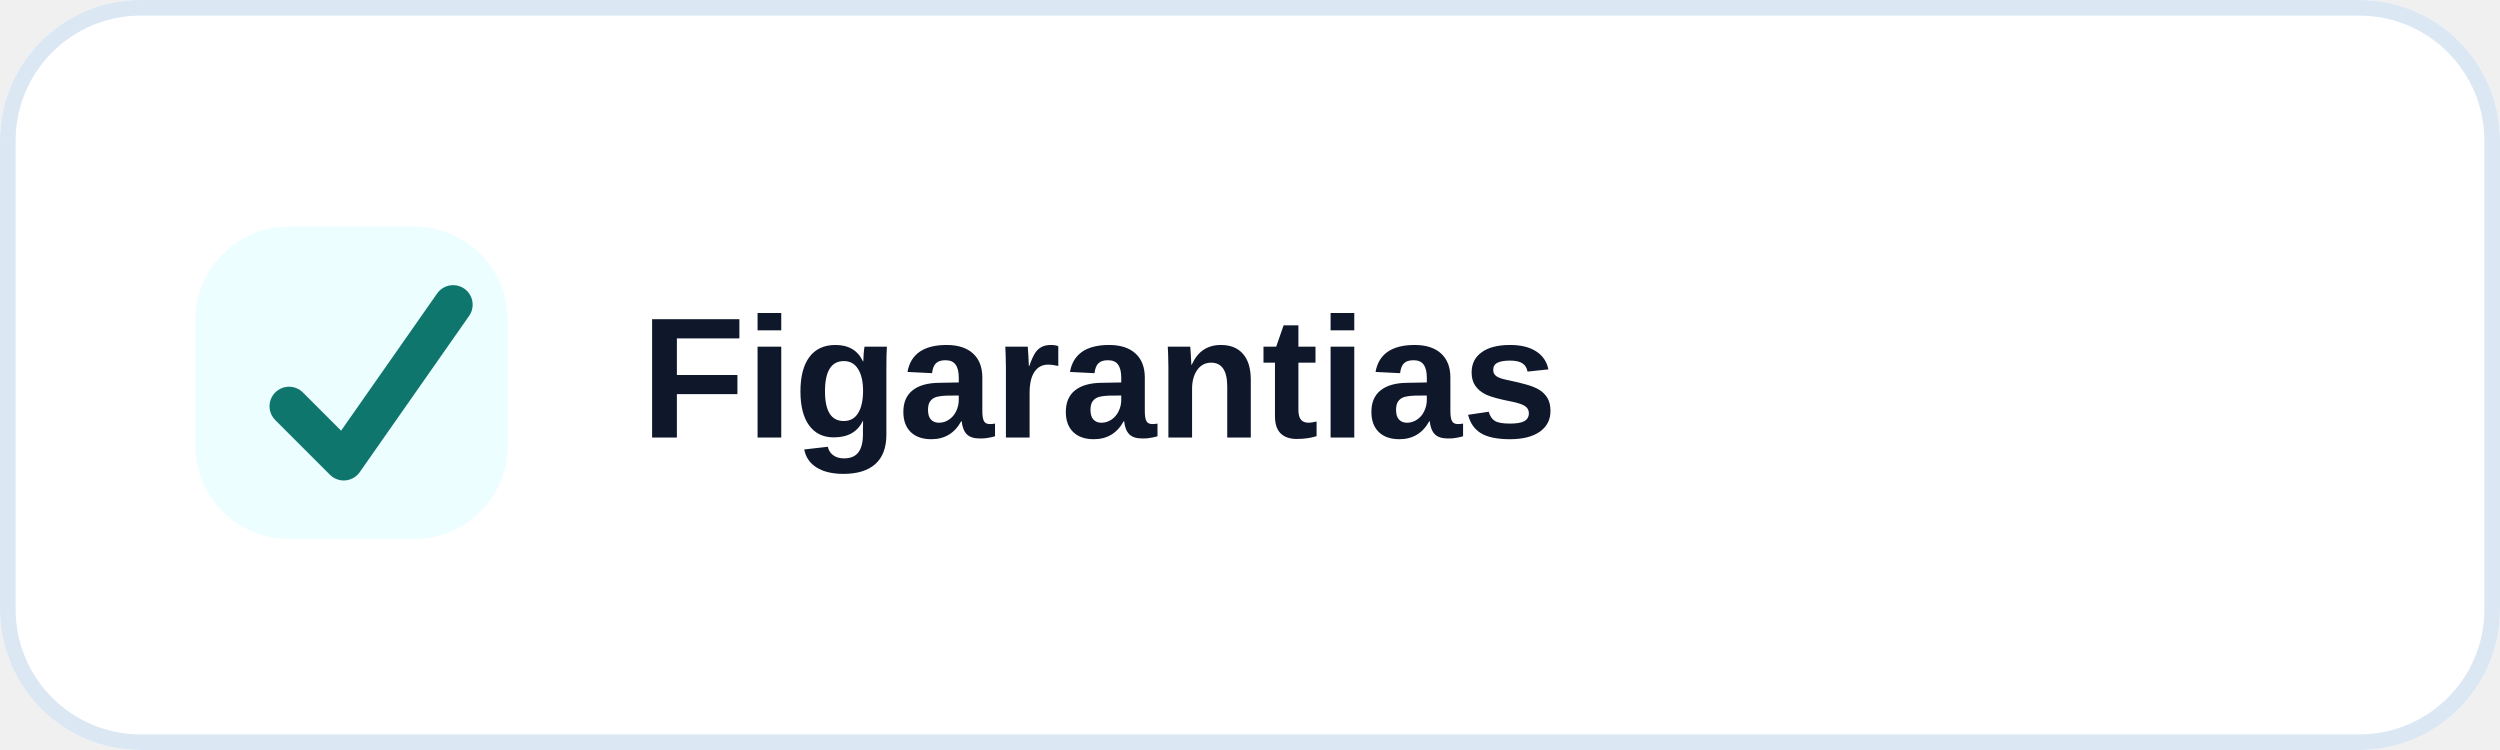
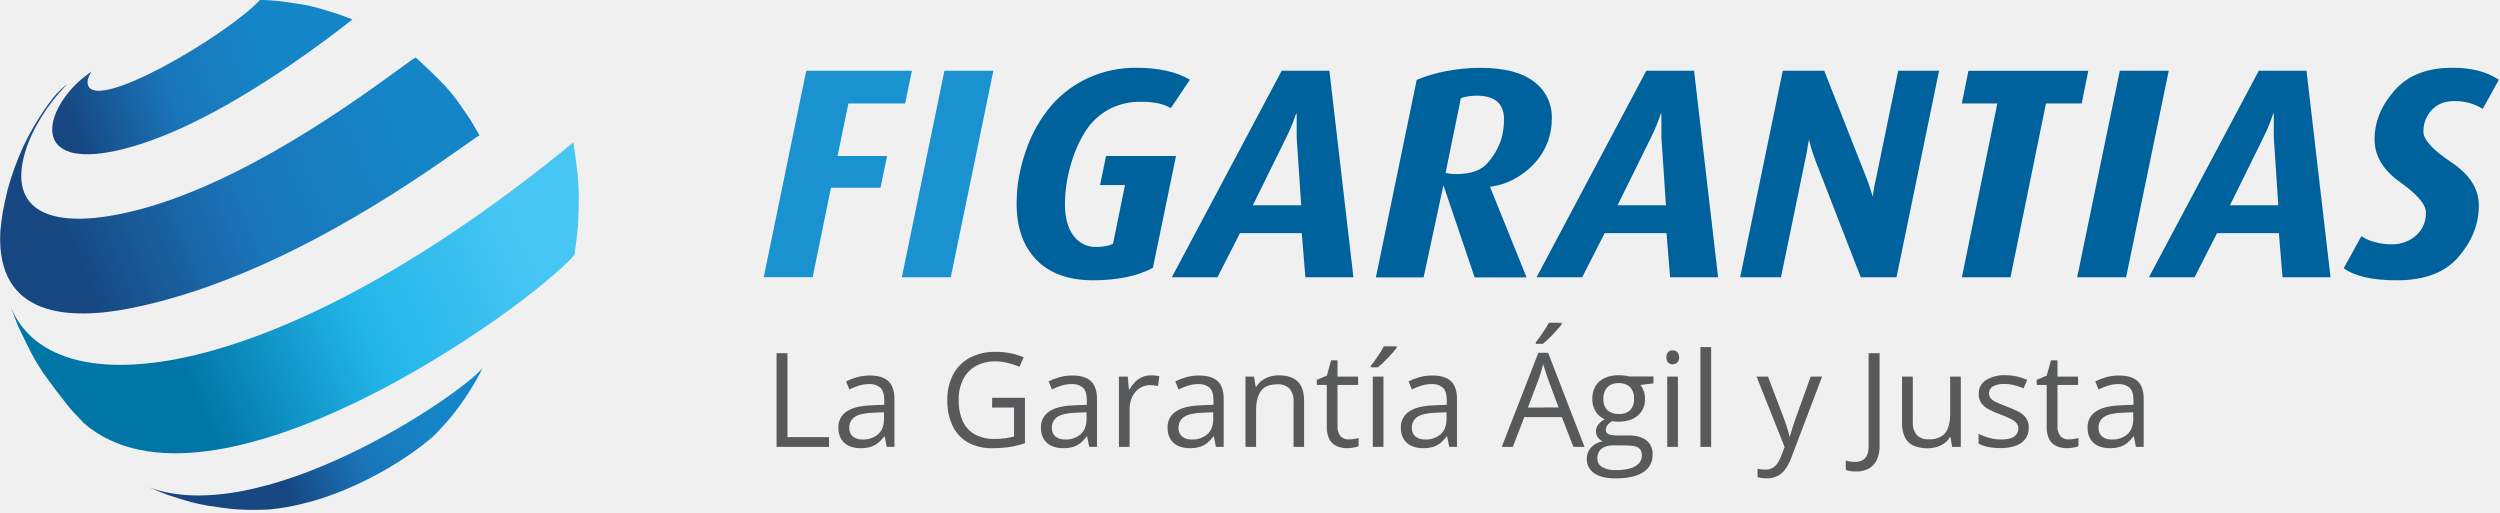
- <svg xmlns="http://www.w3.org/2000/svg" viewBox="0 0 320 96" role="img" aria-labelledby="title desc">
-   <rect width="320" height="96" rx="18" fill="#ffffff" />
-   <rect x="1" y="1" width="318" height="94" rx="17" fill="none" stroke="#dbe7f3" stroke-width="2" />
-   <rect x="25" y="29" width="40" height="40" rx="12" fill="#ecfeff" />
-   <path d="M37 52l7 7 14-20" fill="none" stroke="#0f766e" stroke-width="5" stroke-linecap="round" stroke-linejoin="round" />
-   <text x="82" y="56" fill="#0f172a" font-family="Arial, Helvetica, sans-serif" font-size="22" font-weight="700">Figarantias</text>
+ <svg xmlns="http://www.w3.org/2000/svg" width="1025" height="210" viewBox="0 0 1025 210" fill="none">
+   <g clip-path="url(#clip0_599_12)">
+     <path d="M3.57 123.57C4.77 126.75 6.3 131.03 7.63 134.15C13.2 145.75 13.42 146.15 17.39 152.42C20.75 157.21 25.45 163.42 29.14 167.93L34.37 173.48C86.46 218.72 215.82 126.98 235.56 104.48C236.03 100.9 236.67 96.12 236.98 92.48C237.43 80.67 237.47 79.72 236.87 71.68C236.38 67.68 235.73 62.35 235.06 58.38C116.28 156.11 19.47 170.98 3.57 123.56" fill="url(#paint0_linear_599_12)" />
+     <path d="M60.57 199.56C62.97 200.56 66.15 201.95 68.57 202.85C78.5 206.01 78.89 206.13 85.03 207.31C94.78 208.74 95.57 208.86 102.15 209.04C104.7 209.04 108.15 209.04 110.65 208.86C144.18 205.51 172.97 183.51 178.3 178.24L179.19 177.35C181.46 174.95 181.46 174.95 182.69 173.56C185.21 170.61 185.26 170.56 186.53 168.92C190.894 163.308 194.692 157.279 197.87 150.92C187.59 162.92 106.44 217.45 60.55 199.58" fill="url(#paint1_linear_599_12)" />
+     <path d="M37.57 29.31C22.87 39.01 13.69 59.18 30.22 62.73C40.17 64.86 58.12 60.39 78.22 50.73C106.58 37.15 135.04 15.42 143.09 9.08C143.538 8.695 144.009 8.338 144.5 8.01L139.82 6.19C129.89 3.01 129.5 2.89 123.38 1.72C113.48 0.25 112.89 0.16 106.59 -0.03C93.69 14.06 36.53 48.04 35.9 33.81C35.82 32.07 37.08 30.05 37.55 29.28" fill="url(#paint2_linear_599_12)" />
+     <path d="M27.39 34.63C25.291 36.204 23.409 38.047 21.79 40.11C17 46.279 12.902 52.956 9.57 60.02C6.949 65.74 4.795 71.663 3.13 77.73C1.13 86.35 0.86 87.73 0.13 94.97C-1.64 130.14 28.4 131.43 53.91 126.31C112.91 114.48 169.7 74.31 191.09 59.24C195.59 56.04 195.59 56.04 196.61 55.55L193.05 49.38C186.88 40.28 186.64 39.93 182.47 35.19C179 31.57 174.18 26.92 170.47 23.59C169.06 24.35 169.06 24.35 164.17 27.92C146.17 41.04 98.53 75.92 54.3 86.62C19.79 94.98 3.3 85.93 10.3 62.39C13.07 53.07 19.48 42.7 27.47 34.63" fill="url(#paint3_linear_599_12)" />
+     <path d="M480.07 44.31C478.482 43.446 476.782 42.804 475.02 42.4C472.593 41.9 470.118 41.675 467.64 41.73C463.142 41.666 458.699 42.721 454.71 44.8C450.773 46.924 447.447 50.023 445.05 53.8C442.289 58.196 440.215 62.988 438.9 68.01C437.446 73.054 436.679 78.271 436.62 83.52C436.62 89.18 437.79 93.55 440.13 96.63C441.185 98.099 442.582 99.288 444.201 100.093C445.821 100.899 447.612 101.296 449.42 101.25C450.762 101.26 452.102 101.136 453.42 100.88C454.414 100.69 455.386 100.399 456.32 100.01L461.24 75.89H451.02L453.48 63.95H482.16L472.68 109.86C469.261 111.607 465.616 112.872 461.85 113.62C457.353 114.519 452.776 114.951 448.19 114.91C438.104 114.91 430.35 112.12 424.93 106.54C419.51 100.96 416.803 93.247 416.81 83.4C416.849 76.036 418.137 68.733 420.62 61.8C422.873 55.029 426.403 48.752 431.02 43.31C435.294 38.371 440.603 34.435 446.57 31.78C452.671 29.08 459.279 27.716 465.95 27.78C470.152 27.738 474.345 28.171 478.45 29.07C481.762 29.766 484.939 30.991 487.86 32.7L480.07 44.31Z" fill="#00629D" />
+     <path d="M535.21 113.69L533.73 95.59H508.38L499.15 113.69H480.44L525.49 29.01H545.05L554.9 113.69H535.21ZM531.64 56.45V48.02C531.654 47.424 531.613 46.828 531.52 46.24C531.1 47.39 530.67 48.62 530.22 49.93C529.374 52.154 528.41 54.33 527.33 56.45L513.67 84.15H533.49L531.64 56.45Z" fill="#00629D" />
+     <path d="M629.73 66.31C627.257 69.145 624.297 71.516 620.99 73.31C617.862 75.023 614.439 76.129 610.9 76.57L625.9 113.74H604.61L591.8 75.95L583.68 113.74H564.11L580.85 32.74C584.715 31.135 588.737 29.939 592.85 29.17C597.535 28.258 602.297 27.805 607.07 27.82C616.67 27.82 623.93 29.687 628.85 33.42C631.232 35.155 633.151 37.448 634.44 40.099C635.728 42.749 636.347 45.675 636.24 48.62C636.317 55.116 634 61.413 629.73 66.31ZM605.36 39.23C603.187 39.214 601.025 39.552 598.96 40.23L592.69 70.87C594.137 71.238 595.628 71.407 597.12 71.37C603.187 71.37 607.52 69.77 610.12 66.57C612.424 63.931 614.203 60.876 615.36 57.57C616.22 54.781 616.655 51.878 616.65 48.96C616.677 42.473 612.913 39.227 605.36 39.22V39.23Z" fill="#00629D" />
+     <path d="M684.75 113.69L683.27 95.59H657.92L648.69 113.69H629.98L674.98 29.01H694.57L704.42 113.69H684.75ZM681.18 56.45V48.02C681.197 47.424 681.153 46.828 681.05 46.24C680.643 47.387 680.213 48.617 679.76 49.93C678.914 52.154 677.95 54.33 676.87 56.45L663.21 84.15H683.03L681.18 56.45Z" fill="#00629D" />
+     <path d="M777.57 113.69H762.92L744.46 66.18C743.64 63.96 743.043 62.217 742.67 60.95C742.3 59.68 741.96 58.47 741.67 57.32C741.42 58.47 741.18 59.84 740.93 61.44C740.68 63.04 740.35 64.74 739.93 66.55L730.2 113.69H713.46L730.94 29.01H747.94L764.99 72.31C765.99 74.86 766.66 76.72 766.99 77.91C767.32 79.1 767.63 79.99 767.79 80.56C768.04 79 768.24 77.75 768.41 76.8C768.58 75.85 768.9 74.28 769.41 72.07L778.27 28.99H795.02L777.57 113.69Z" fill="#00629D" />
+     <path d="M853.49 42.42H838.84L824.3 113.69H804.38L818.91 42.42H804.34L807.07 29.02H856.2L853.49 42.42Z" fill="#00629D" />
+     <path d="M871.7 113.69H851.64L869.12 29.01H889.18L871.7 113.69Z" fill="#00629D" />
+     <path d="M935.83 113.69L934.35 95.59H908.99L899.76 113.69H881.05L926.1 29.01H945.67L955.52 113.69H935.83ZM932.26 56.45V48.02C932.276 47.424 932.233 46.828 932.13 46.24C931.723 47.387 931.293 48.617 930.84 49.93C929.994 52.154 929.03 54.33 927.95 56.45L914.29 84.15H934.1L932.26 56.45Z" fill="#00629D" />
+     <path d="M1017.92 44.64C1016.36 43.662 1014.68 42.895 1012.92 42.36C1010.77 41.721 1008.53 41.411 1006.28 41.44C1002.34 41.44 999.243 42.67 996.99 45.13C994.753 47.532 993.538 50.709 993.6 53.99C993.6 57.277 997.397 61.443 1004.99 66.49C1012.58 71.537 1016.36 77.477 1016.32 84.31C1016.32 91.857 1013.55 98.857 1008.01 105.31C1002.47 111.763 993.99 114.967 982.57 114.92C972.717 114.92 965.497 113.277 960.91 109.99L968.17 96.82C969.746 97.891 971.495 98.683 973.34 99.16C975.612 99.832 977.971 100.169 980.34 100.16C984.105 100.311 987.785 99.012 990.62 96.53C991.934 95.347 992.972 93.89 993.663 92.263C994.354 90.636 994.681 88.877 994.62 87.11C994.62 83.83 991.113 79.707 984.1 74.74C977.087 69.773 973.577 63.923 973.57 57.19C973.57 49.97 976.3 43.263 981.76 37.07C987.22 30.877 995.077 27.78 1005.33 27.78C1009.06 27.716 1012.78 28.15 1016.4 29.07C1019.29 29.827 1022.04 31.053 1024.53 32.7L1017.92 44.64Z" fill="#00629D" />
+     <path d="M371.1 42.42H347.84L343.41 63.96H363.72L361.01 76.96H340.7L333.19 113.64H313.13L330.57 29.01H373.89L371.1 42.42Z" fill="#1A92D0" />
+     <path d="M389.81 113.69H369.75L387.22 29.01H407.28L389.81 113.69Z" fill="#1A92D0" />
+     <path d="M318.39 183.22V144.8H322.86V179.23H339.91V183.23L318.39 183.22Z" fill="#58595B" />
+     <path d="M356.57 153.95C360.01 153.95 362.57 154.72 364.22 156.26C365.87 157.8 366.72 160.26 366.72 163.64V183.22H363.57L362.73 178.96H362.51C361.782 179.943 360.935 180.833 359.99 181.61C359.1 182.328 358.082 182.871 356.99 183.21C355.618 183.6 354.196 183.782 352.77 183.75C351.166 183.778 349.574 183.464 348.1 182.83C346.778 182.241 345.664 181.269 344.9 180.04C344.07 178.606 343.664 176.966 343.73 175.31C343.676 174.006 343.962 172.71 344.56 171.549C345.157 170.388 346.047 169.403 347.14 168.69C349.42 167.15 352.89 166.31 357.55 166.17L362.55 165.95V164.19C362.55 161.71 362.01 159.96 360.95 158.96C359.69 157.903 358.072 157.369 356.43 157.47C354.969 157.464 353.515 157.683 352.12 158.12C350.789 158.545 349.489 159.063 348.23 159.67L346.89 156.36C348.318 155.647 349.812 155.075 351.35 154.65C353.051 154.184 354.807 153.948 356.57 153.95ZM362.41 169.03L358.02 169.21C354.42 169.35 351.887 169.937 350.42 170.97C349.71 171.454 349.134 172.111 348.748 172.879C348.361 173.647 348.176 174.501 348.21 175.36C348.155 176.045 348.263 176.733 348.523 177.369C348.784 178.005 349.19 178.57 349.71 179.02C350.87 179.858 352.281 180.275 353.71 180.2C355.995 180.294 358.234 179.535 359.99 178.07C361.623 176.65 362.44 174.52 362.44 171.68L362.41 169.03Z" fill="#58595B" />
+     <path d="M406.8 163.09H420.23V181.72C418.204 182.407 416.123 182.919 414.01 183.25C411.649 183.598 409.266 183.765 406.88 183.75C403.358 183.865 399.868 183.04 396.77 181.36C394.043 179.776 391.866 177.397 390.53 174.54C389.038 171.235 388.31 167.635 388.4 164.01C388.317 160.4 389.124 156.825 390.75 153.6C392.285 150.675 394.656 148.274 397.56 146.7C400.865 144.991 404.55 144.148 408.27 144.25C410.312 144.237 412.349 144.435 414.35 144.84C416.187 145.206 417.98 145.766 419.7 146.51L417.99 150.4C416.471 149.749 414.903 149.221 413.3 148.82C411.572 148.377 409.794 148.156 408.01 148.16C405.193 148.095 402.41 148.786 399.95 150.16C397.734 151.438 395.951 153.35 394.83 155.65C393.586 158.275 392.976 161.156 393.05 164.06C392.986 166.927 393.514 169.776 394.6 172.43C395.584 174.741 397.28 176.678 399.44 177.96C402.025 179.385 404.951 180.077 407.9 179.96C409.396 179.977 410.89 179.877 412.37 179.66C413.512 179.481 414.644 179.241 415.76 178.94V167.08H406.76L406.8 163.09Z" fill="#58595B" />
+     <path d="M439.62 153.95C443.06 153.95 445.61 154.72 447.27 156.26C448.93 157.8 449.763 160.26 449.77 163.64V183.22H446.57L445.73 178.96H445.57C444.836 179.941 443.986 180.831 443.04 181.61C442.151 182.329 441.133 182.872 440.04 183.21C438.668 183.6 437.246 183.782 435.82 183.75C434.216 183.778 432.624 183.464 431.15 182.83C429.828 182.241 428.713 181.269 427.95 180.04C427.12 178.606 426.714 176.966 426.78 175.31C426.725 174.004 427.011 172.707 427.611 171.546C428.211 170.385 429.103 169.4 430.2 168.69C432.473 167.15 435.94 166.31 440.6 166.17L445.6 165.95V164.19C445.6 161.71 445.07 159.96 444 158.96C442.74 157.903 441.122 157.369 439.48 157.47C438.019 157.464 436.565 157.683 435.17 158.12C433.839 158.545 432.539 159.063 431.28 159.67L429.94 156.36C431.368 155.647 432.862 155.075 434.4 154.65C436.101 154.184 437.857 153.949 439.62 153.95ZM445.46 169.03L441.07 169.21C437.477 169.35 434.943 169.937 433.47 170.97C432.761 171.455 432.187 172.112 431.802 172.88C431.417 173.648 431.234 174.502 431.27 175.36C431.216 176.044 431.322 176.731 431.581 177.367C431.84 178.002 432.244 178.568 432.76 179.02C433.92 179.858 435.331 180.275 436.76 180.2C439.045 180.294 441.284 179.535 443.04 178.07C444.673 176.65 445.49 174.52 445.49 171.68L445.46 169.03Z" fill="#58595B" />
+     <path d="M471.84 153.89C472.42 153.89 473.03 153.89 473.66 153.98C474.29 154.07 474.85 154.13 475.34 154.23L474.79 158.28C474.27 158.15 473.742 158.053 473.21 157.99C472.669 157.924 472.125 157.891 471.58 157.89C470.453 157.883 469.338 158.118 468.31 158.58C467.28 159.05 466.36 159.732 465.61 160.58C464.813 161.498 464.198 162.561 463.8 163.71C463.346 165.015 463.122 166.389 463.14 167.77V183.22H458.76V154.42H462.38L462.86 159.73H463.04C463.627 158.665 464.35 157.68 465.19 156.8C466.028 155.919 467.022 155.201 468.12 154.68C469.285 154.142 470.557 153.872 471.84 153.89Z" fill="#58595B" />
+     <path d="M491.57 153.95C494.997 153.95 497.547 154.72 499.22 156.26C500.893 157.8 501.723 160.26 501.71 163.64V183.22H498.53L497.69 178.96H497.48C496.746 179.939 495.9 180.828 494.96 181.61C494.069 182.327 493.052 182.87 491.96 183.21C490.588 183.6 489.166 183.782 487.74 183.75C486.139 183.778 484.55 183.464 483.08 182.83C481.754 182.244 480.635 181.272 479.87 180.04C479.04 178.606 478.634 176.966 478.7 175.31C478.645 174.004 478.932 172.707 479.531 171.546C480.131 170.385 481.023 169.401 482.12 168.69C484.4 167.15 487.87 166.31 492.53 166.17L497.53 165.95V164.19C497.53 161.71 497 159.96 495.93 158.96C494.671 157.901 493.052 157.367 491.41 157.47C489.949 157.465 488.495 157.684 487.1 158.12C485.77 158.547 484.47 159.065 483.21 159.67L481.87 156.36C483.302 155.649 484.799 155.076 486.34 154.65C488.044 154.182 489.803 153.947 491.57 153.95ZM497.4 169.03L493.01 169.21C489.417 169.35 486.887 169.937 485.42 170.97C484.71 171.454 484.134 172.111 483.748 172.879C483.361 173.647 483.176 174.501 483.21 175.36C483.155 176.045 483.263 176.733 483.523 177.369C483.784 178.005 484.19 178.57 484.71 179.02C485.87 179.858 487.281 180.275 488.71 180.2C490.995 180.292 493.233 179.533 494.99 178.07C496.623 176.65 497.437 174.52 497.43 171.68L497.4 169.03Z" fill="#58595B" />
+     <path d="M524.3 153.89C527.72 153.89 530.303 154.727 532.05 156.4C533.81 158.07 534.68 160.76 534.68 164.46V183.22H530.37V164.75C530.518 162.811 529.933 160.888 528.73 159.36C528.069 158.727 527.282 158.241 526.421 157.933C525.559 157.624 524.642 157.501 523.73 157.57C520.54 157.57 518.29 158.47 517 160.28C515.71 162.09 515 164.7 515 168.14V183.22H510.64V154.42H514.16L514.82 158.57H515.06C515.657 157.568 516.449 156.698 517.39 156.01C518.355 155.311 519.43 154.777 520.57 154.43C521.779 154.064 523.037 153.882 524.3 153.89Z" fill="#58595B" />
+     <path d="M552.97 180.17C553.71 180.169 554.449 180.108 555.18 179.99C555.807 179.902 556.423 179.751 557.02 179.54V182.93C556.339 183.207 555.627 183.402 554.9 183.51C554.029 183.667 553.145 183.748 552.26 183.75C550.837 183.768 549.425 183.496 548.11 182.95C546.84 182.395 545.786 181.44 545.11 180.23C544.28 178.588 543.893 176.757 543.99 174.92V157.83H539.89V155.71L544.02 154L545.75 147.74H548.38V154.42H556.82V157.83H548.38V174.78C548.267 176.24 548.714 177.688 549.63 178.83C550.057 179.281 550.576 179.635 551.153 179.866C551.73 180.098 552.349 180.201 552.97 180.17Z" fill="#58595B" />
+     <path d="M572.66 141.99V142.51C572.213 143.145 571.732 143.756 571.22 144.34C570.62 145.05 569.95 145.79 569.22 146.57C568.49 147.35 567.75 148.09 567 148.79C566.25 149.49 565.57 150.1 564.94 150.61H562.02V149.98C562.58 149.31 563.2 148.51 563.86 147.57C564.52 146.63 565.18 145.67 565.81 144.68C566.44 143.69 566.96 142.79 567.38 141.99H572.66ZM567.22 183.22H562.85V154.42H567.22V183.22Z" fill="#58595B" />
+     <path d="M587.22 153.95C590.647 153.95 593.197 154.72 594.87 156.26C596.544 157.8 597.373 160.26 597.36 163.64V183.22H594.18L593.34 178.96H593.13C592.396 179.939 591.551 180.828 590.61 181.61C589.719 182.327 588.702 182.87 587.61 183.21C586.238 183.6 584.816 183.782 583.39 183.75C581.789 183.778 580.2 183.464 578.73 182.83C577.404 182.244 576.285 181.272 575.52 180.04C574.69 178.606 574.284 176.966 574.35 175.31C574.295 174.004 574.581 172.707 575.181 171.546C575.781 170.385 576.673 169.401 577.77 168.69C580.05 167.15 583.52 166.31 588.18 166.17L593.18 165.95V164.19C593.18 161.71 592.65 159.96 591.58 158.96C590.321 157.901 588.702 157.367 587.06 157.47C585.599 157.465 584.145 157.684 582.75 158.12C581.42 158.547 580.12 159.065 578.86 159.67L577.52 156.36C578.952 155.649 580.449 155.076 581.99 154.65C583.694 154.182 585.453 153.947 587.22 153.95ZM593.05 169.03L588.66 169.21C585.067 169.35 582.537 169.937 581.07 170.97C580.36 171.454 579.784 172.111 579.398 172.879C579.011 173.647 578.826 174.501 578.86 175.36C578.806 176.045 578.913 176.733 579.173 177.369C579.434 178.005 579.841 178.57 580.36 179.02C581.52 179.858 582.931 180.275 584.36 180.2C586.645 180.292 588.883 179.533 590.64 178.07C592.274 176.65 593.087 174.52 593.08 171.68L593.05 169.03Z" fill="#58595B" />
+     <path d="M645.09 183.22L640.36 171.03H624.96L620.25 183.22H615.73L630.73 144.64H634.73L649.65 183.22H645.09ZM639.02 167.06L634.52 154.94L634.01 153.39C633.77 152.67 633.53 151.93 633.29 151.16C633.05 150.39 632.84 149.77 632.68 149.29C632.51 150.01 632.32 150.73 632.12 151.44C631.92 152.15 631.72 152.8 631.53 153.44C631.34 154.08 631.17 154.55 631.03 154.97L626.45 167.09L639.02 167.06ZM640.3 132.34V132.87C639.856 133.502 639.379 134.109 638.87 134.69C638.27 135.4 637.6 136.15 636.87 136.93C636.14 137.71 635.39 138.45 634.65 139.15C633.91 139.85 633.22 140.45 632.59 140.96H629.67V140.31C630.23 139.65 630.84 138.84 631.51 137.91C632.18 136.98 632.82 136.01 633.45 135.02C634.08 134.03 634.61 133.13 635.03 132.32L640.3 132.34Z" fill="#58595B" />
+     <path d="M662.41 196.15C658.623 196.15 655.707 195.447 653.66 194.04C652.68 193.4 651.881 192.518 651.341 191.479C650.802 190.441 650.54 189.28 650.58 188.11C650.541 186.404 651.156 184.747 652.3 183.48C653.574 182.14 655.247 181.249 657.07 180.94C656.309 180.577 655.647 180.035 655.14 179.36C654.611 178.665 654.329 177.813 654.34 176.94C654.321 175.945 654.63 174.972 655.22 174.17C655.959 173.236 656.873 172.455 657.91 171.87C656.391 171.243 655.109 170.151 654.25 168.75C653.29 167.221 652.8 165.445 652.84 163.64C652.785 161.793 653.231 159.965 654.13 158.35C654.998 156.875 656.301 155.705 657.86 155C659.72 154.181 661.738 153.785 663.77 153.84C664.28 153.84 664.77 153.84 665.31 153.9C665.85 153.96 666.31 154.01 666.8 154.09C667.215 154.158 667.625 154.248 668.03 154.36H677.91V157.18L672.6 157.83C673.164 158.581 673.609 159.414 673.92 160.3C674.279 161.332 674.455 162.418 674.44 163.51C674.497 164.797 674.265 166.079 673.761 167.265C673.258 168.45 672.495 169.508 671.53 170.36C669.583 172.047 666.917 172.89 663.53 172.89C662.702 172.888 661.876 172.818 661.06 172.68C660.293 173.066 659.613 173.603 659.06 174.26C658.618 174.832 658.382 175.537 658.39 176.26C658.379 176.506 658.418 176.752 658.506 176.983C658.594 177.213 658.728 177.423 658.9 177.6C659.324 177.968 659.838 178.217 660.39 178.32C661.159 178.48 661.944 178.554 662.73 178.54H667.8C670.94 178.54 673.34 179.2 675.02 180.54C675.873 181.23 676.55 182.113 676.993 183.116C677.437 184.12 677.634 185.215 677.57 186.31C677.629 187.766 677.301 189.211 676.619 190.499C675.938 191.786 674.927 192.87 673.69 193.64C671.07 195.313 667.31 196.15 662.41 196.15ZM662.54 192.74C664.538 192.787 666.533 192.541 668.46 192.01C669.807 191.664 671.031 190.947 671.99 189.94C672.764 189.048 673.181 187.901 673.16 186.72C673.226 185.779 672.945 184.847 672.37 184.1C671.75 183.459 670.933 183.044 670.05 182.92C668.819 182.702 667.57 182.601 666.32 182.62H661.32C660.161 182.594 659.009 182.798 657.93 183.22C657.024 183.574 656.248 184.199 655.71 185.01C655.165 185.891 654.894 186.914 654.93 187.95C654.906 188.669 655.08 189.382 655.433 190.009C655.785 190.637 656.303 191.156 656.93 191.51C658.662 192.429 660.613 192.855 662.57 192.74H662.54ZM663.67 169.74C664.519 169.805 665.371 169.7 666.179 169.43C666.986 169.16 667.731 168.732 668.37 168.17C668.927 167.547 669.354 166.82 669.625 166.03C669.896 165.24 670.007 164.403 669.95 163.57C670.016 162.696 669.909 161.818 669.634 160.985C669.36 160.153 668.923 159.383 668.35 158.72C667.711 158.145 666.963 157.706 666.15 157.427C665.338 157.149 664.477 157.038 663.62 157.1C662.777 157.046 661.931 157.166 661.136 157.454C660.341 157.741 659.614 158.189 659 158.77C657.843 160.122 657.265 161.875 657.39 163.65C657.336 164.475 657.452 165.302 657.733 166.08C658.013 166.858 658.451 167.57 659.02 168.17C659.656 168.719 660.394 169.138 661.192 169.402C661.99 169.667 662.832 169.771 663.67 169.71V169.74Z" fill="#58595B" />
+     <path d="M685.82 143.64C686.507 143.626 687.173 143.877 687.68 144.34C688.179 144.949 688.451 145.712 688.451 146.5C688.451 147.287 688.179 148.051 687.68 148.66C687.177 149.13 686.509 149.385 685.82 149.37C685.475 149.382 685.131 149.326 684.809 149.204C684.486 149.082 684.191 148.897 683.94 148.66C683.46 148.042 683.199 147.282 683.199 146.5C683.199 145.718 683.46 144.958 683.94 144.34C684.45 143.868 685.126 143.617 685.82 143.64ZM687.95 154.42V183.22H683.57V154.42H687.95Z" fill="#58595B" />
+     <path d="M701.57 183.22H697.18V142.31H701.57V183.22Z" fill="#58595B" />
+     <path d="M720.2 154.42H724.88L731.24 171.13C731.6 172.13 731.95 173.06 732.24 173.96C732.53 174.86 732.84 175.72 733.08 176.55C733.319 177.335 733.513 178.133 733.66 178.94H733.84C734.09 178.06 734.44 176.94 734.89 175.48C735.34 174.02 735.84 172.6 736.37 171.11L742.37 154.42H747.07L734.53 187.42C733.938 189.047 733.159 190.601 732.21 192.05C731.385 193.287 730.282 194.314 728.99 195.05C727.585 195.796 726.01 196.165 724.42 196.12C723.687 196.126 722.955 196.076 722.23 195.97C721.68 195.896 721.136 195.786 720.6 195.64V192.21C720.987 192.303 721.457 192.383 722.01 192.45C722.581 192.519 723.155 192.553 723.73 192.55C724.683 192.591 725.631 192.391 726.486 191.968C727.341 191.545 728.075 190.913 728.62 190.13C729.243 189.264 729.747 188.319 730.12 187.32L731.7 183.32L720.2 154.42Z" fill="#58595B" />
+     <path d="M760.8 193.31C760.026 193.318 759.253 193.258 758.49 193.13C757.903 193.028 757.329 192.86 756.78 192.63V188.82C757.372 189 757.977 189.134 758.59 189.22C759.289 189.324 759.994 189.374 760.7 189.37C761.632 189.377 762.554 189.179 763.4 188.79C764.272 188.366 764.976 187.662 765.4 186.79C765.945 185.586 766.195 184.27 766.13 182.95V144.8H770.63V182.67C770.707 184.737 770.296 186.792 769.43 188.67C768.697 190.172 767.511 191.406 766.04 192.2C764.412 192.999 762.612 193.38 760.8 193.31Z" fill="#58595B" />
+     <path d="M803.93 154.42V183.22H800.36L799.72 179.22H799.49C798.897 180.212 798.108 181.073 797.17 181.75C796.204 182.441 795.124 182.959 793.98 183.28C790.835 184.138 787.495 183.93 784.48 182.69C782.965 181.983 781.737 180.78 781 179.28C780.154 177.418 779.753 175.384 779.83 173.34V154.42H784.25V172.97C784.101 174.902 784.679 176.821 785.87 178.35C786.53 178.983 787.318 179.468 788.18 179.773C789.042 180.078 789.959 180.196 790.87 180.12C792.654 180.21 794.426 179.791 795.98 178.91C797.278 178.074 798.249 176.817 798.73 175.35C799.335 173.488 799.619 171.537 799.57 169.58V154.42H803.93Z" fill="#58595B" />
+     <path d="M831.79 175.31C831.845 176.965 831.361 178.594 830.41 179.95C829.39 181.27 827.996 182.253 826.41 182.77C824.445 183.444 822.377 183.766 820.3 183.72C818.545 183.744 816.792 183.583 815.07 183.24C813.728 182.972 812.429 182.521 811.21 181.9V177.9C812.565 178.548 813.973 179.077 815.42 179.48C817.045 179.952 818.728 180.191 820.42 180.19C822.913 180.19 824.717 179.787 825.83 178.98C826.367 178.619 826.803 178.128 827.099 177.553C827.394 176.977 827.539 176.337 827.52 175.69C827.528 174.942 827.293 174.212 826.85 173.61C826.237 172.867 825.469 172.267 824.6 171.85C823.192 171.124 821.735 170.495 820.24 169.97C818.613 169.362 817.02 168.664 815.47 167.88C814.252 167.287 813.191 166.417 812.37 165.34C811.595 164.195 811.209 162.831 811.27 161.45C811.23 160.333 811.487 159.226 812.014 158.241C812.541 157.255 813.319 156.427 814.27 155.84C816.605 154.419 819.309 153.723 822.04 153.84C823.677 153.83 825.311 154.001 826.91 154.35C828.366 154.68 829.788 155.142 831.16 155.73L829.68 159.23C828.445 158.705 827.171 158.273 825.87 157.94C824.525 157.592 823.14 157.417 821.75 157.42C820.141 157.329 818.538 157.675 817.11 158.42C816.616 158.686 816.204 159.082 815.919 159.565C815.633 160.047 815.485 160.599 815.49 161.16C815.46 161.964 815.727 162.751 816.24 163.37C816.921 164.073 817.742 164.624 818.65 164.99C819.75 165.497 821.203 166.093 823.01 166.78C824.615 167.363 826.179 168.055 827.69 168.85C828.878 169.46 829.905 170.34 830.69 171.42C831.455 172.569 831.84 173.93 831.79 175.31Z" fill="#58595B" />
+     <path d="M848.11 180.17C848.85 180.168 849.589 180.108 850.32 179.99C850.947 179.9 851.563 179.75 852.16 179.54V182.93C851.479 183.206 850.767 183.401 850.04 183.51C849.169 183.667 848.285 183.748 847.4 183.75C845.977 183.769 844.564 183.497 843.25 182.95C841.981 182.393 840.928 181.438 840.25 180.23C839.428 178.585 839.046 176.756 839.14 174.92V157.83H835.04V155.71L839.16 154L840.9 147.74H843.57V154.42H852V157.83H843.57V174.78C843.454 176.238 843.897 177.686 844.81 178.83C845.233 179.275 845.746 179.625 846.315 179.856C846.884 180.087 847.496 180.194 848.11 180.17Z" fill="#58595B" />
+     <path d="M868.76 153.95C872.2 153.95 874.75 154.72 876.41 156.26C878.07 157.8 878.904 160.26 878.91 163.64V183.22H875.73L874.89 178.96H874.68C873.946 179.939 873.101 180.828 872.16 181.61C871.269 182.327 870.252 182.87 869.16 183.21C867.789 183.6 866.366 183.782 864.94 183.75C863.339 183.779 861.75 183.465 860.28 182.83C858.954 182.244 857.835 181.272 857.07 180.04C856.24 178.606 855.834 176.966 855.9 175.31C855.845 174.004 856.131 172.707 856.731 171.546C857.331 170.385 858.223 169.401 859.32 168.69C861.587 167.15 865.053 166.31 869.72 166.17L874.72 165.95V164.19C874.72 161.71 874.19 159.96 873.12 158.96C871.86 157.903 870.242 157.369 868.6 157.47C867.139 157.464 865.685 157.683 864.29 158.12C862.959 158.545 861.659 159.063 860.4 159.67L859.06 156.36C860.492 155.647 861.989 155.075 863.53 154.65C865.234 154.182 866.993 153.947 868.76 153.95ZM874.6 169.03L870.21 169.21C866.623 169.35 864.094 169.937 862.62 170.97C861.905 171.45 861.326 172.106 860.939 172.875C860.551 173.644 860.369 174.5 860.41 175.36C860.356 176.045 860.463 176.733 860.723 177.369C860.984 178.005 861.391 178.57 861.91 179.02C863.069 179.86 864.481 180.277 865.91 180.2C868.199 180.295 870.44 179.536 872.2 178.07C873.82 176.65 874.64 174.52 874.64 171.68L874.6 169.03Z" fill="#58595B" />
+   </g>
+   <defs>
+     <linearGradient id="paint0_linear_599_12" x1="210.65" y1="88.26" x2="73.439" y2="147.949" gradientUnits="userSpaceOnUse">
+       <stop stop-color="#47C6F3" />
+       <stop offset="0.5" stop-color="#22B5E9" />
+       <stop offset="1" stop-color="#0076A6" />
+     </linearGradient>
+     <linearGradient id="paint1_linear_599_12" x1="176.34" y1="165.61" x2="113.77" y2="194.36" gradientUnits="userSpaceOnUse">
+       <stop stop-color="#1486C8" />
+       <stop offset="0.5" stop-color="#1A75BA" />
+       <stop offset="1" stop-color="#164780" />
+     </linearGradient>
+     <linearGradient id="paint2_linear_599_12" x1="109.07" y1="20.03" x2="27.9" y2="48.78" gradientUnits="userSpaceOnUse">
+       <stop stop-color="#1486C8" />
+       <stop offset="0.5" stop-color="#1A75BA" />
+       <stop offset="1" stop-color="#164780" />
+     </linearGradient>
+     <linearGradient id="paint3_linear_599_12" x1="160.35" y1="33.73" x2="21.67" y2="90.39" gradientUnits="userSpaceOnUse">
+       <stop stop-color="#1486C8" />
+       <stop offset="0.5" stop-color="#1A75BA" />
+       <stop offset="1" stop-color="#164780" />
+     </linearGradient>
+     <clipPath id="clip0_599_12">
+       <rect width="1024.57" height="209.04" fill="white" />
+     </clipPath>
+   </defs>
</svg>
